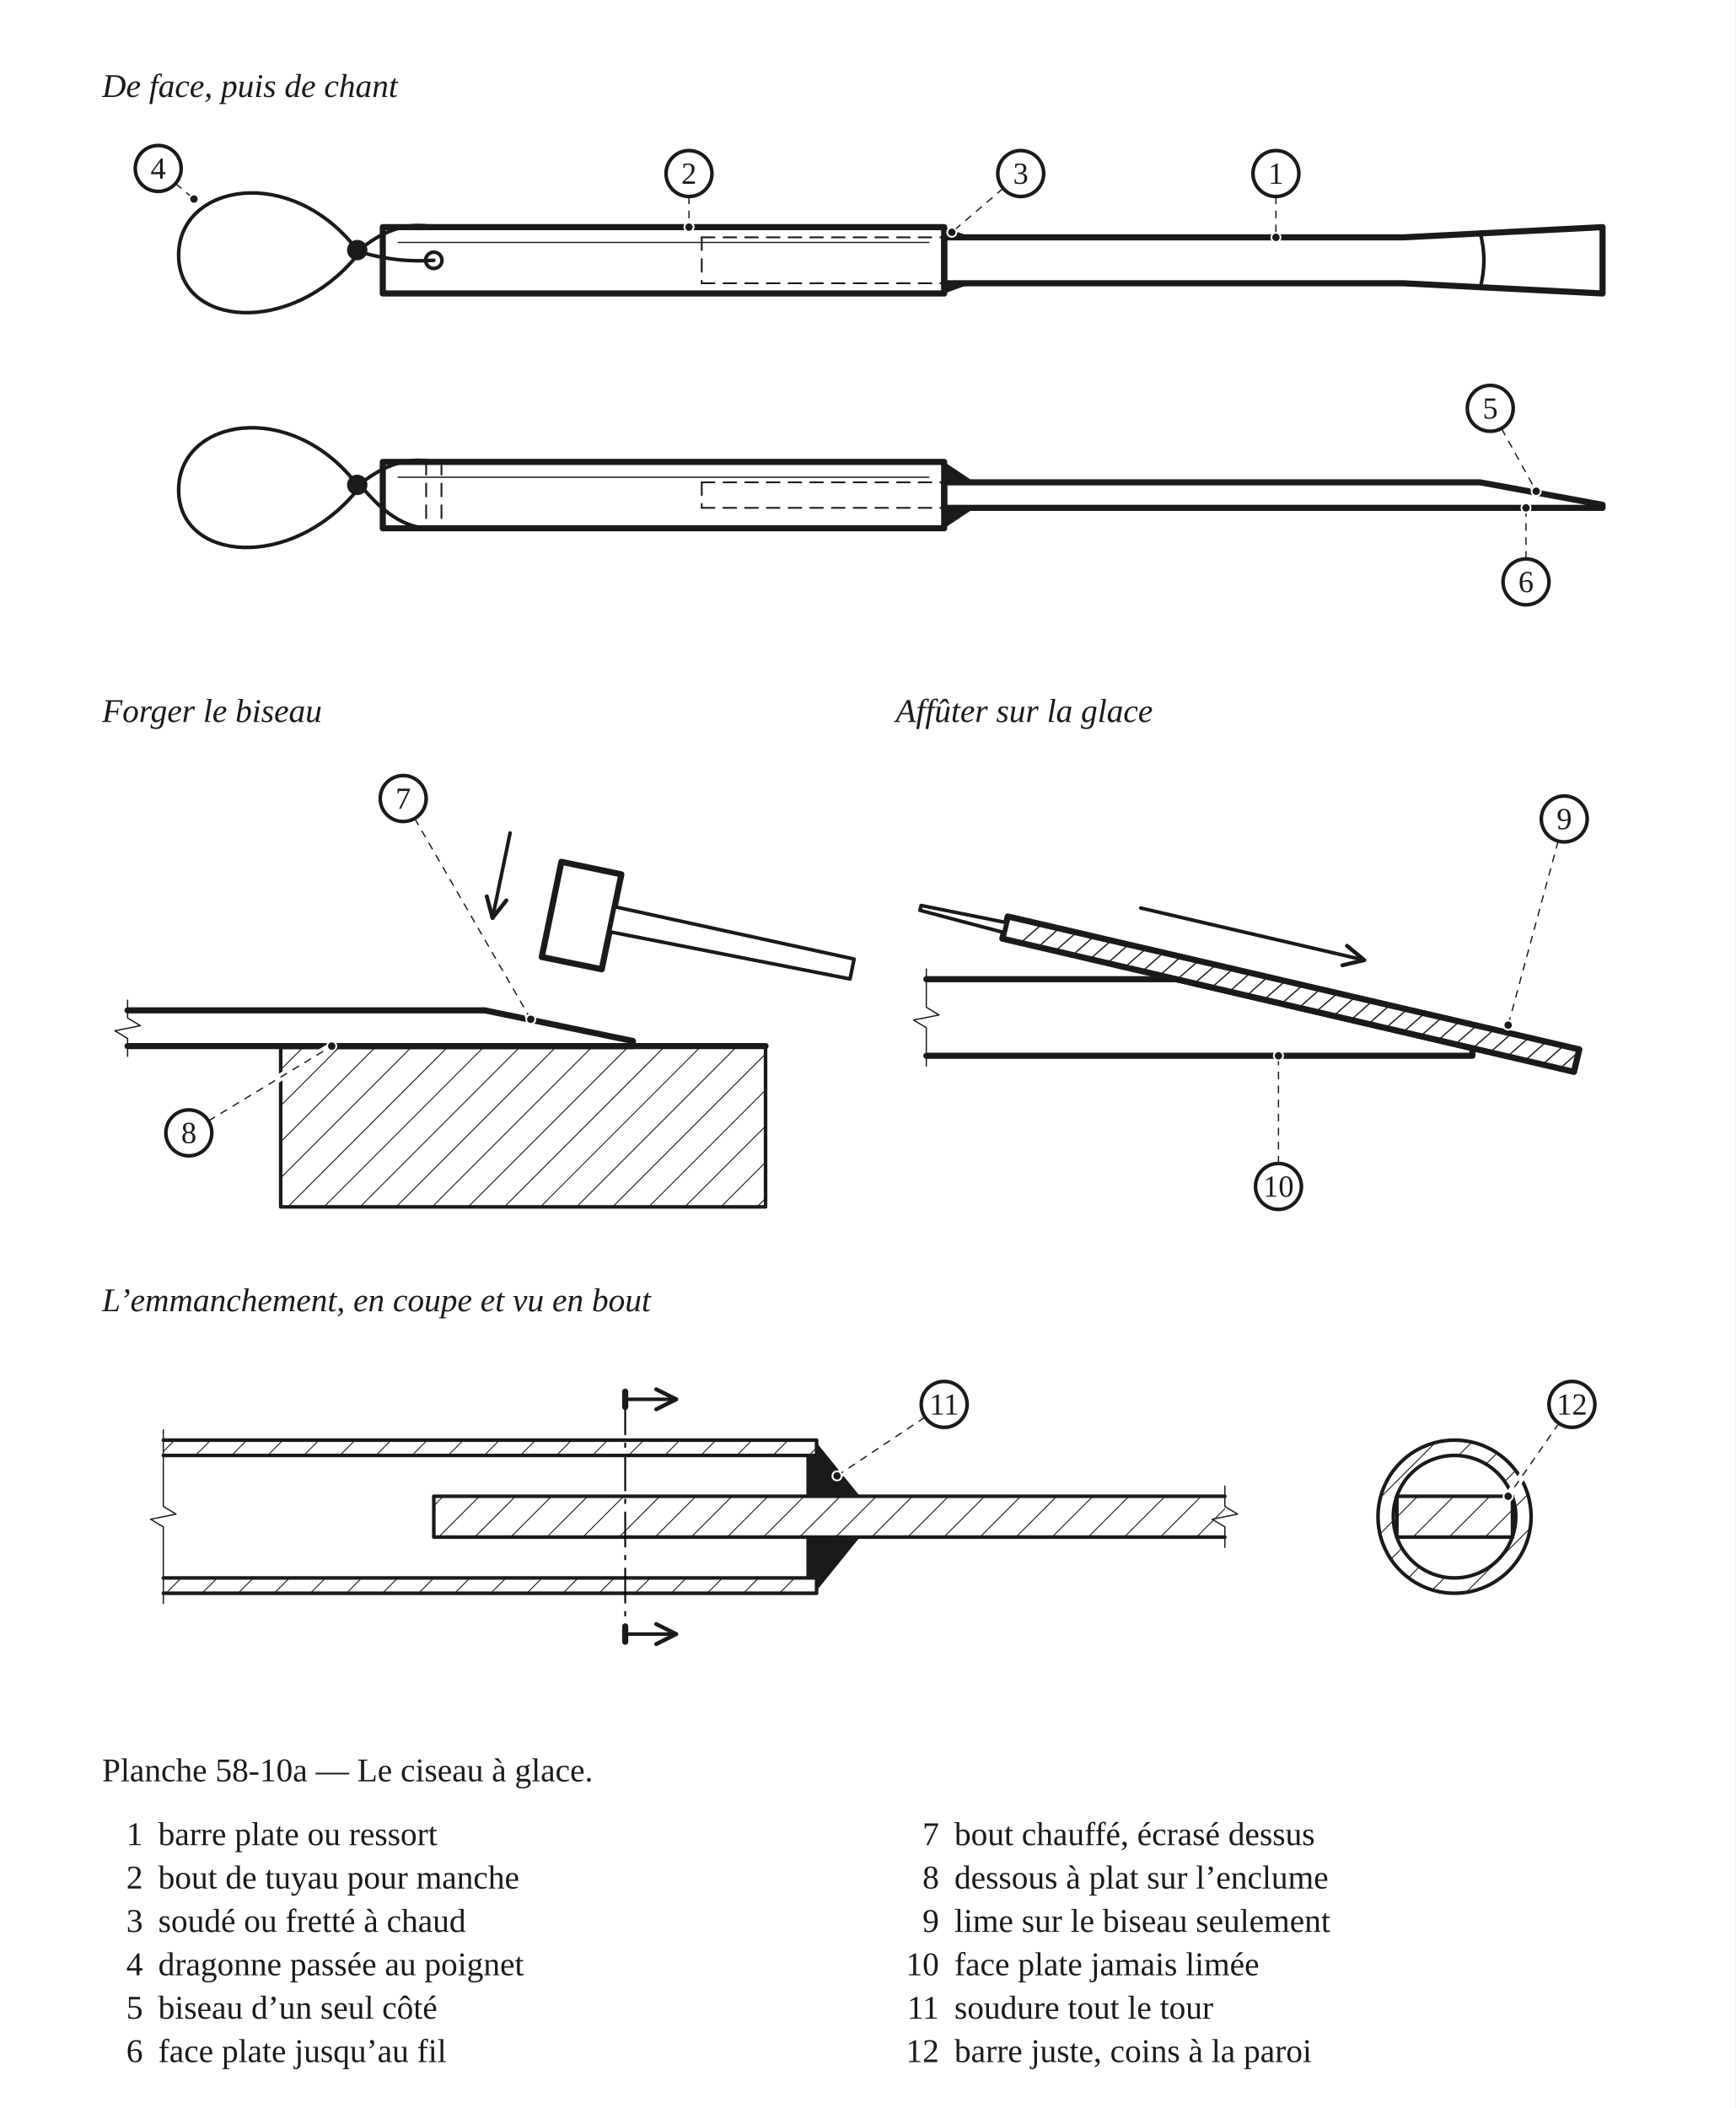
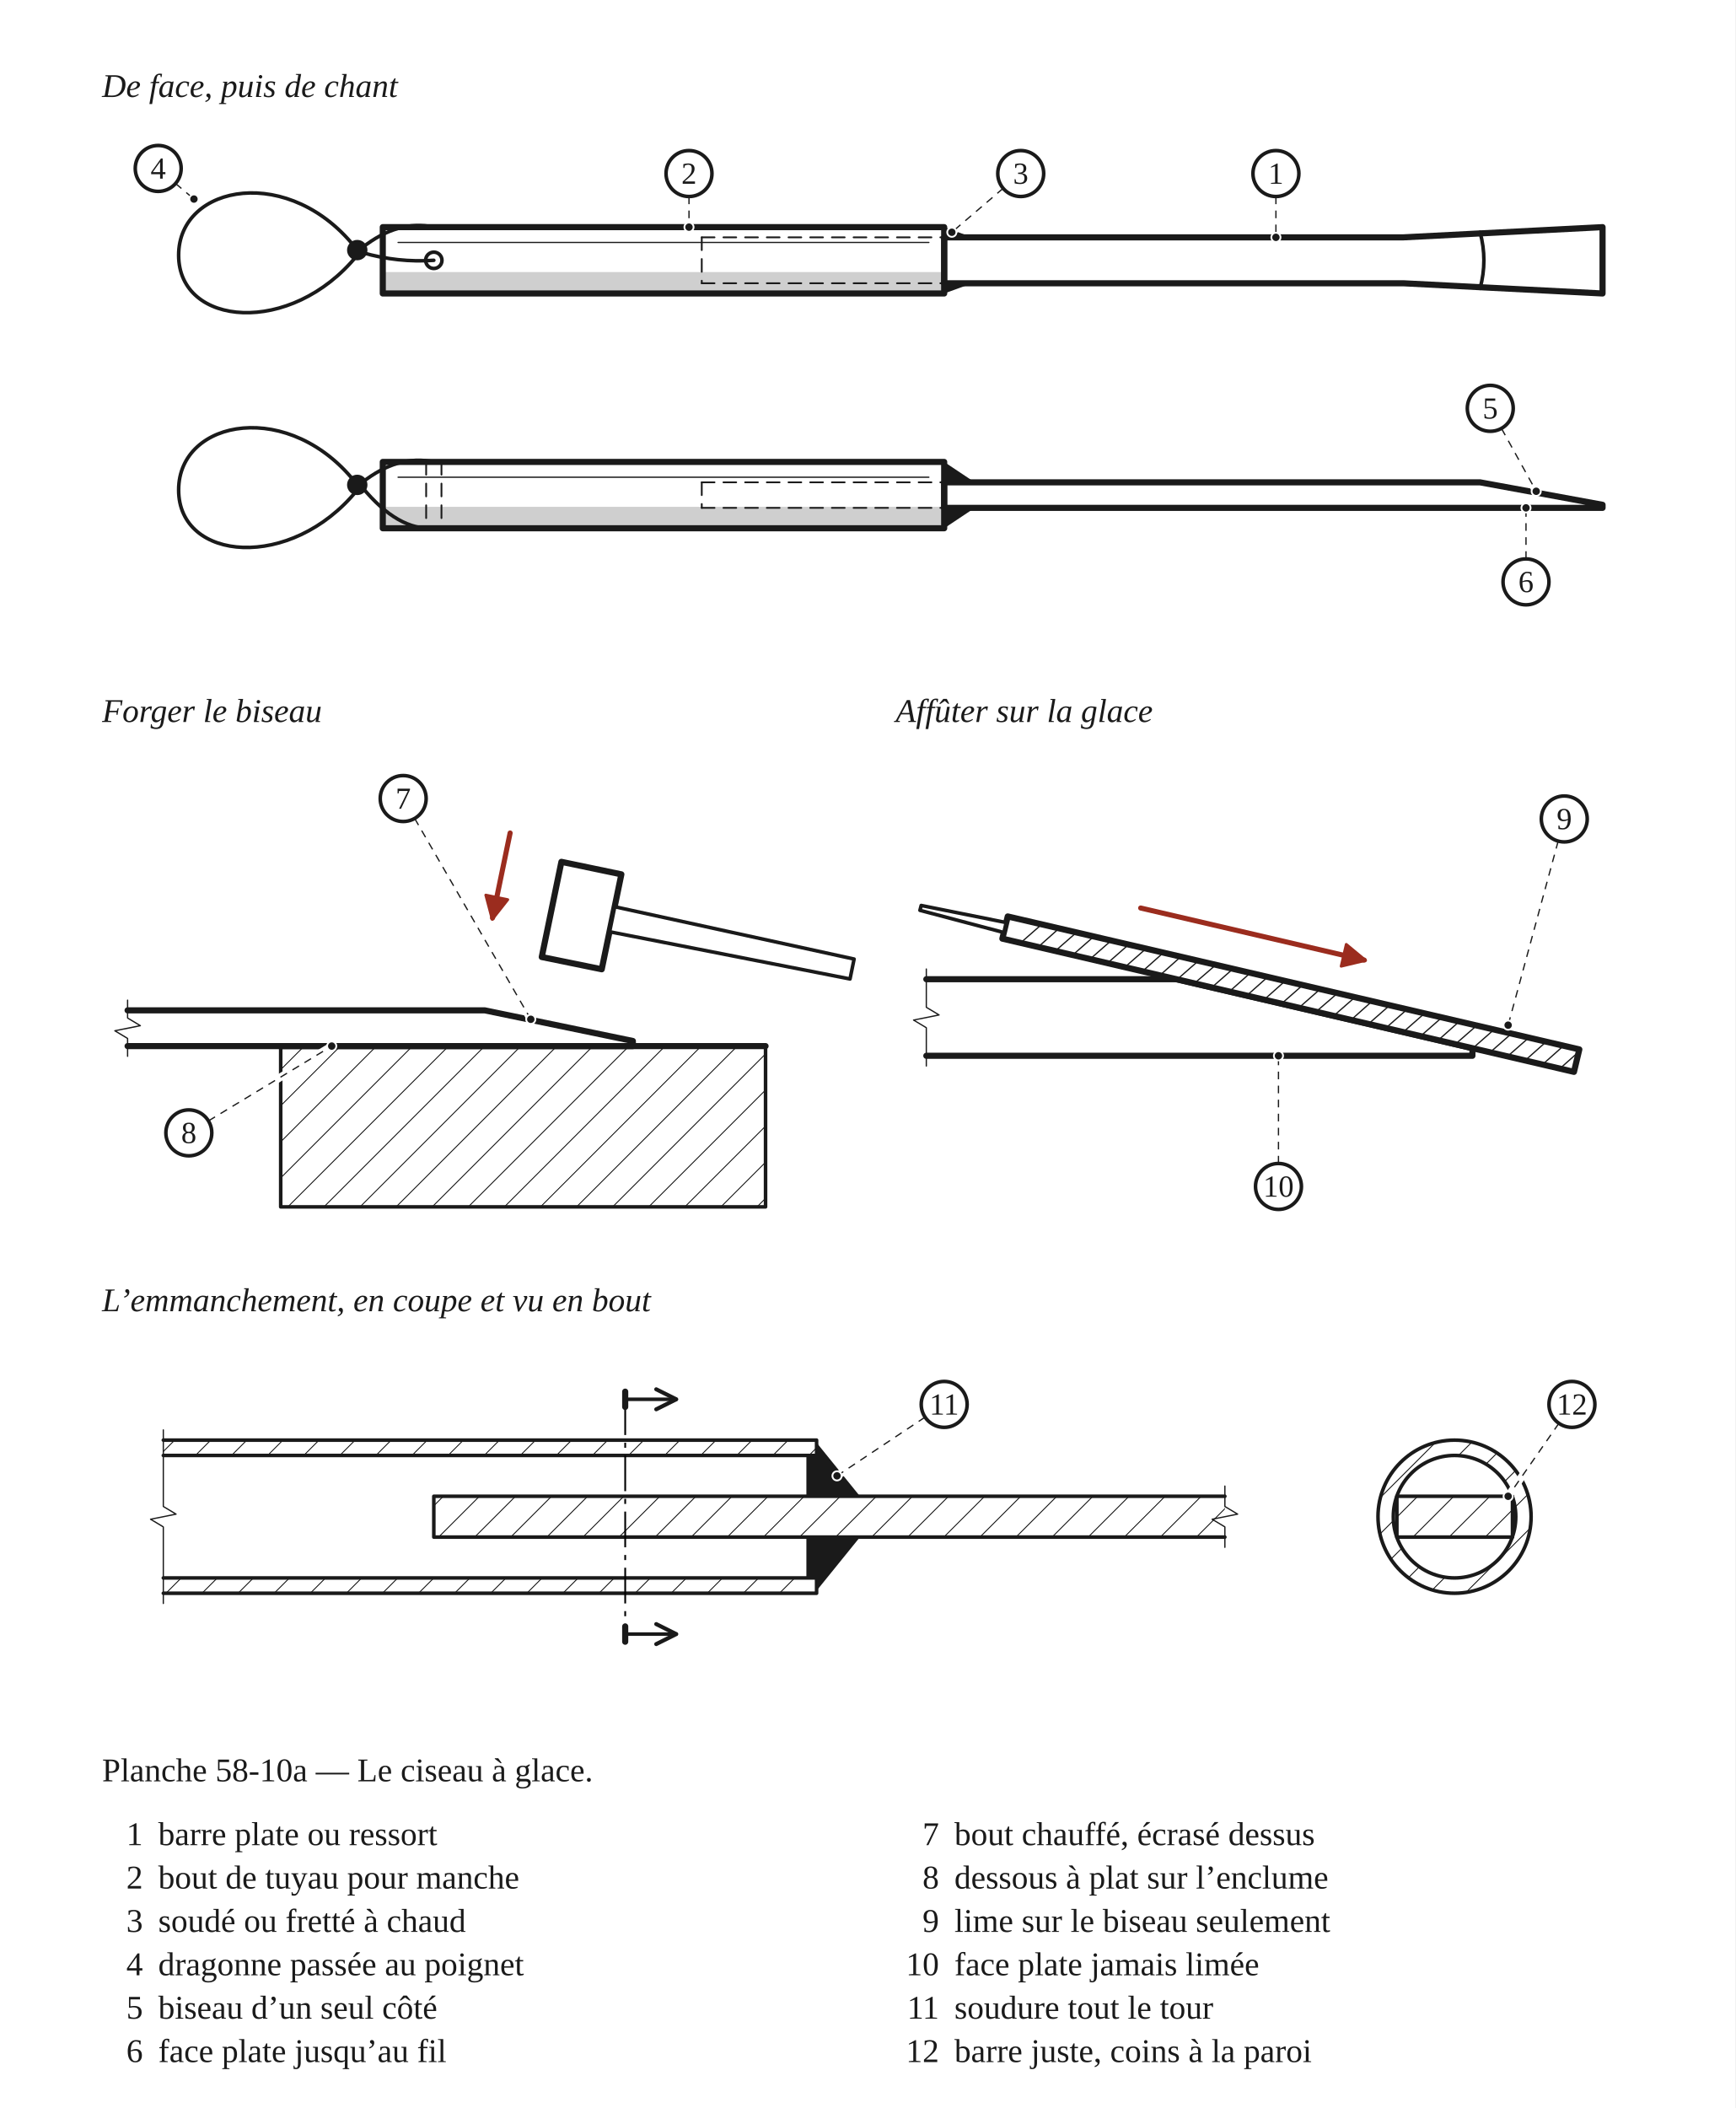
<svg xmlns="http://www.w3.org/2000/svg" width="680" height="826" viewBox="0 0 680 826" role="img">
  <defs>
    <pattern id="h-metal" width="10" height="10" patternUnits="userSpaceOnUse" patternTransform="rotate(45)">
      <line x1="0" y1="0" x2="0" y2="10" stroke="#1A1A1A" stroke-width="0.7" />
    </pattern>
    <marker id="fl" viewBox="0 0 10 10" refX="9" refY="5" markerWidth="7" markerHeight="7" orient="auto-start-reverse">
      <path d="M1 1 L9 5 L1 9" fill="none" stroke="#1A1A1A" stroke-width="1.6" stroke-linecap="round" stroke-linejoin="round" />
    </marker>
+     <marker id="fl-r" viewBox="0 0 10 10" refX="8.5" refY="5" markerWidth="5.5" markerHeight="5.5" orient="auto-start-reverse">
+       <path d="M1 1 L9 5 L1 9 Z" fill="#9B2C1E" stroke="#9B2C1E" stroke-width="1" stroke-linejoin="round" />
+     </marker>
  </defs>
  <rect x="0" y="0" width="680" height="826" fill="#FFFFFF" />
  <text x="40" y="38" font-family="Georgia, 'Times New Roman', serif" font-size="13" font-style="italic" fill="#1A1A1A">De face, puis de chant</text>
  <g transform="translate(40 46)" data-vue="outil">
+     <rect x="110" y="60.6" width="220" height="8.5" fill="#CFCFCF" stroke="none" />
+     <rect x="110" y="152.6" width="220" height="8.5" fill="#CFCFCF" stroke="none" />
    <path d="M 330 47 L 510 47 L 588 43 L 588 69 L 510 65 L 330 65 Z" fill="#FFFFFF" stroke="none" />
    <path d="M 330 47 L 510 47 L 588 43 L 588 69 L 510 65 L 330 65 Z" fill="none" stroke="#1A1A1A" stroke-width="2.4" stroke-linejoin="round" stroke-linecap="round" />
    <path d="M 540 45 Q 543 56 540 67" fill="none" stroke="#1A1A1A" stroke-width="1.4" stroke-linejoin="round" stroke-linecap="round" />
    <path d="M235 47 L330 47" fill="none" stroke="#1A1A1A" stroke-width="0.7" stroke-linejoin="round" stroke-linecap="round" stroke-dasharray="5 3.5" />
    <path d="M235 65 L330 65" fill="none" stroke="#1A1A1A" stroke-width="0.7" stroke-linejoin="round" stroke-linecap="round" stroke-dasharray="5 3.5" />
    <path d="M235 47 L235 65" fill="none" stroke="#1A1A1A" stroke-width="0.7" stroke-linejoin="round" stroke-linecap="round" stroke-dasharray="5 3.5" />
    <rect x="110" y="43" width="220" height="26" fill="none" stroke="#1A1A1A" stroke-width="2.4" stroke-linejoin="round" stroke-linecap="round" />
    <line x1="116" y1="49" x2="324" y2="49" fill="none" stroke="#1A1A1A" stroke-width="0.5" stroke-linejoin="round" stroke-linecap="round" />
    <path d="M 330 43 L 341 47 L 330 47 Z" fill="#1A1A1A" stroke="none" />
    <path d="M 330 69 L 341 65 L 330 65 Z" fill="#1A1A1A" stroke="none" />
    <circle cx="130" cy="56" r="3.2" fill="none" stroke="#1A1A1A" stroke-width="1.4" stroke-linejoin="round" stroke-linecap="round" />
    <path d="M 130 56 Q 116 57 102 53" fill="none" stroke="#1A1A1A" stroke-width="1.4" stroke-linejoin="round" stroke-linecap="round" />
    <path d="M 130 43 Q 116 40 102 51" fill="none" stroke="#1A1A1A" stroke-width="1.4" stroke-linejoin="round" stroke-linecap="round" />
    <path d="M 100 52 C 74 18 30 26 30 54 C 30 82 74 86 100 54" fill="none" stroke="#1A1A1A" stroke-width="1.4" stroke-linejoin="round" stroke-linecap="round" />
    <circle cx="100" cy="52" r="4" fill="#1A1A1A" stroke="none" />
    <path d="M 330 143 L 540 143 L 588 151.8 L 588 153 L 330 153 Z" fill="#FFFFFF" stroke="none" />
    <path d="M 330 143 L 540 143 L 588 151.8 L 588 153 L 330 153 Z" fill="none" stroke="#1A1A1A" stroke-width="2.4" stroke-linejoin="round" stroke-linecap="round" />
    <path d="M235 143 L330 143" fill="none" stroke="#1A1A1A" stroke-width="0.7" stroke-linejoin="round" stroke-linecap="round" stroke-dasharray="5 3.5" />
    <path d="M235 153 L330 153" fill="none" stroke="#1A1A1A" stroke-width="0.7" stroke-linejoin="round" stroke-linecap="round" stroke-dasharray="5 3.5" />
    <path d="M235 143 L235 153" fill="none" stroke="#1A1A1A" stroke-width="0.7" stroke-linejoin="round" stroke-linecap="round" stroke-dasharray="5 3.5" />
    <rect x="110" y="135" width="220" height="26" fill="none" stroke="#1A1A1A" stroke-width="2.4" stroke-linejoin="round" stroke-linecap="round" />
    <line x1="116" y1="141" x2="324" y2="141" fill="none" stroke="#1A1A1A" stroke-width="0.5" stroke-linejoin="round" stroke-linecap="round" />
    <path d="M 330 135 L 342 143 L 330 143 Z" fill="#1A1A1A" stroke="none" />
    <path d="M 330 161 L 342 153 L 330 153 Z" fill="#1A1A1A" stroke="none" />
    <line x1="127" y1="135" x2="127" y2="161" fill="none" stroke="#1A1A1A" stroke-width="0.7" stroke-linejoin="round" stroke-linecap="round" stroke-dasharray="5 3.5" />
    <line x1="133" y1="135" x2="133" y2="161" fill="none" stroke="#1A1A1A" stroke-width="0.7" stroke-linejoin="round" stroke-linecap="round" stroke-dasharray="5 3.5" />
    <path d="M 130 161 Q 116 162 102 145" fill="none" stroke="#1A1A1A" stroke-width="1.4" stroke-linejoin="round" stroke-linecap="round" />
    <path d="M 130 135 Q 116 132 102 143" fill="none" stroke="#1A1A1A" stroke-width="1.4" stroke-linejoin="round" stroke-linecap="round" />
    <path d="M 100 144 C 74 110 30 118 30 146 C 30 174 74 178 100 146" fill="none" stroke="#1A1A1A" stroke-width="1.4" stroke-linejoin="round" stroke-linecap="round" />
    <circle cx="100" cy="144" r="4" fill="#1A1A1A" stroke="none" />
  </g>
  <text x="40" y="282.9" font-family="Georgia, 'Times New Roman', serif" font-size="13" font-style="italic" fill="#1A1A1A">Forger le biseau</text>
  <g transform="translate(40 290.9)" data-vue="forge">
    <rect x="70" y="119" width="190" height="63" fill="url(#h-metal)" stroke="#1A1A1A" stroke-width="1.4" stroke-linejoin="round" />
    <line x1="70" y1="119" x2="260" y2="119" fill="none" stroke="#1A1A1A" stroke-width="2.4" stroke-linejoin="round" stroke-linecap="round" />
    <path d="M 10 105 L 150 105 L 208 117 L 208 119 L 10 119 Z" fill="#FFFFFF" stroke="none" />
    <path d="M 10 105 L 150 105 L 208 117 L 208 119 L 10 119" fill="none" stroke="#1A1A1A" stroke-width="2.4" stroke-linejoin="round" stroke-linecap="round" />
    <path d="M10 101 L10 108 L15 111 L5 113 L10 116 L10 123" fill="none" stroke="#1A1A1A" stroke-width="0.5" stroke-linejoin="round" stroke-linecap="round" />
    <path d="M 172.3 84.1 L 195.8 88.9 L 203.5 51.7 L 180 46.8 Z" fill="#FFFFFF" stroke="none" />
    <path d="M 172.3 84.1 L 195.8 88.9 L 203.5 51.7 L 180 46.8 Z" fill="none" stroke="#1A1A1A" stroke-width="2.4" stroke-linejoin="round" stroke-linecap="round" />
    <path d="M 198.9 74.2 L 293.1 92.7 L 294.7 84.9 L 200.9 64.4 Z" fill="#FFFFFF" stroke="none" />
    <path d="M 198.9 74.2 L 293.1 92.7 L 294.7 84.9 L 200.9 64.4 Z" fill="none" stroke="#1A1A1A" stroke-width="1.4" stroke-linejoin="round" stroke-linecap="round" />
-     <path d="M 159.9 35.5 L 153 68.8" fill="none" stroke="#1A1A1A" stroke-width="1.4" stroke-linejoin="round" stroke-linecap="round" marker-end="url(#fl)" />
+     <path d="M 159.9 35.5 L 153 68.8" fill="none" stroke="#9B2C1E" stroke-width="2" stroke-linejoin="round" stroke-linecap="round" marker-end="url(#fl-r)" />
  </g>
  <text x="351" y="282.9" font-family="Georgia, 'Times New Roman', serif" font-size="13" font-style="italic" fill="#1A1A1A">Affûter sur la glace</text>
  <g transform="translate(351 290.9)" data-vue="lime">
    <path d="M 12 92.8 L 110 92.8 L 226 119.8 L 226 122.8 L 12 122.8 Z" fill="#FFFFFF" stroke="none" />
    <path d="M 12 92.8 L 110 92.8 L 226 119.8 L 226 122.8 L 12 122.8" fill="none" stroke="#1A1A1A" stroke-width="2.4" stroke-linejoin="round" stroke-linecap="round" />
    <path d="M12 88.8 L12 103.8 L17 106.8 L7 108.8 L12 111.8 L12 126.8" fill="none" stroke="#1A1A1A" stroke-width="0.5" stroke-linejoin="round" stroke-linecap="round" />
    <path d="M 41.8 76.9 L 265.8 129.1 L 267.9 120.3 L 43.9 68.2 Z" fill="#FFFFFF" stroke="none" />
    <path d="M 41.8 76.9 L 265.8 129.1 L 267.9 120.3 L 43.9 68.2 Z" fill="none" stroke="#1A1A1A" stroke-width="2.4" stroke-linejoin="round" stroke-linecap="round" />
    <path d="M 42.4 74.5 L 9.5 65.8 L 10 63.9 L 43.3 70.6 Z" fill="#FFFFFF" stroke="none" />
    <path d="M 42.4 74.5 L 9.5 65.8 L 10 63.9 L 43.3 70.6 Z" fill="none" stroke="#1A1A1A" stroke-width="1.4" stroke-linejoin="round" stroke-linecap="round" />
    <path d="M49.8 77.8 L56.3 72.1" fill="none" stroke="#1A1A1A" stroke-width="0.5" stroke-linejoin="round" stroke-linecap="round" />
    <path d="M56.7 79.4 L63.1 73.7" fill="none" stroke="#1A1A1A" stroke-width="0.5" stroke-linejoin="round" stroke-linecap="round" />
    <path d="M63.5 80.9 L69.9 75.3" fill="none" stroke="#1A1A1A" stroke-width="0.5" stroke-linejoin="round" stroke-linecap="round" />
    <path d="M70.3 82.5 L76.8 76.8" fill="none" stroke="#1A1A1A" stroke-width="0.5" stroke-linejoin="round" stroke-linecap="round" />
    <path d="M77.1 84.1 L83.6 78.4" fill="none" stroke="#1A1A1A" stroke-width="0.5" stroke-linejoin="round" stroke-linecap="round" />
    <path d="M83.9 85.7 L90.4 80" fill="none" stroke="#1A1A1A" stroke-width="0.5" stroke-linejoin="round" stroke-linecap="round" />
    <path d="M90.7 87.3 L97.2 81.6" fill="none" stroke="#1A1A1A" stroke-width="0.5" stroke-linejoin="round" stroke-linecap="round" />
    <path d="M97.6 88.9 L104 83.2" fill="none" stroke="#1A1A1A" stroke-width="0.5" stroke-linejoin="round" stroke-linecap="round" />
    <path d="M104.4 90.5 L110.8 84.8" fill="none" stroke="#1A1A1A" stroke-width="0.5" stroke-linejoin="round" stroke-linecap="round" />
    <path d="M111.2 92.1 L117.7 86.4" fill="none" stroke="#1A1A1A" stroke-width="0.5" stroke-linejoin="round" stroke-linecap="round" />
    <path d="M118 93.6 L124.5 88" fill="none" stroke="#1A1A1A" stroke-width="0.5" stroke-linejoin="round" stroke-linecap="round" />
    <path d="M124.8 95.2 L131.3 89.5" fill="none" stroke="#1A1A1A" stroke-width="0.5" stroke-linejoin="round" stroke-linecap="round" />
    <path d="M131.7 96.8 L138.1 91.1" fill="none" stroke="#1A1A1A" stroke-width="0.5" stroke-linejoin="round" stroke-linecap="round" />
    <path d="M138.5 98.4 L144.9 92.7" fill="none" stroke="#1A1A1A" stroke-width="0.5" stroke-linejoin="round" stroke-linecap="round" />
    <path d="M145.3 100 L151.7 94.3" fill="none" stroke="#1A1A1A" stroke-width="0.5" stroke-linejoin="round" stroke-linecap="round" />
    <path d="M152.1 101.6 L158.6 95.9" fill="none" stroke="#1A1A1A" stroke-width="0.5" stroke-linejoin="round" stroke-linecap="round" />
    <path d="M158.9 103.2 L165.4 97.5" fill="none" stroke="#1A1A1A" stroke-width="0.5" stroke-linejoin="round" stroke-linecap="round" />
    <path d="M165.7 104.7 L172.2 99.1" fill="none" stroke="#1A1A1A" stroke-width="0.5" stroke-linejoin="round" stroke-linecap="round" />
    <path d="M172.6 106.3 L179 100.7" fill="none" stroke="#1A1A1A" stroke-width="0.5" stroke-linejoin="round" stroke-linecap="round" />
    <path d="M179.4 107.9 L185.8 102.2" fill="none" stroke="#1A1A1A" stroke-width="0.5" stroke-linejoin="round" stroke-linecap="round" />
    <path d="M186.2 109.5 L192.7 103.8" fill="none" stroke="#1A1A1A" stroke-width="0.5" stroke-linejoin="round" stroke-linecap="round" />
    <path d="M193 111.1 L199.5 105.4" fill="none" stroke="#1A1A1A" stroke-width="0.5" stroke-linejoin="round" stroke-linecap="round" />
    <path d="M199.8 112.7 L206.3 107" fill="none" stroke="#1A1A1A" stroke-width="0.5" stroke-linejoin="round" stroke-linecap="round" />
    <path d="M206.6 114.3 L213.1 108.6" fill="none" stroke="#1A1A1A" stroke-width="0.5" stroke-linejoin="round" stroke-linecap="round" />
    <path d="M213.5 115.9 L219.9 110.2" fill="none" stroke="#1A1A1A" stroke-width="0.5" stroke-linejoin="round" stroke-linecap="round" />
    <path d="M220.3 117.4 L226.7 111.8" fill="none" stroke="#1A1A1A" stroke-width="0.5" stroke-linejoin="round" stroke-linecap="round" />
    <path d="M227.1 119 L233.6 113.3" fill="none" stroke="#1A1A1A" stroke-width="0.5" stroke-linejoin="round" stroke-linecap="round" />
    <path d="M233.9 120.6 L240.4 114.9" fill="none" stroke="#1A1A1A" stroke-width="0.5" stroke-linejoin="round" stroke-linecap="round" />
    <path d="M240.7 122.2 L247.2 116.5" fill="none" stroke="#1A1A1A" stroke-width="0.5" stroke-linejoin="round" stroke-linecap="round" />
    <path d="M247.6 123.8 L254 118.1" fill="none" stroke="#1A1A1A" stroke-width="0.5" stroke-linejoin="round" stroke-linecap="round" />
    <path d="M254.4 125.4 L260.8 119.7" fill="none" stroke="#1A1A1A" stroke-width="0.5" stroke-linejoin="round" stroke-linecap="round" />
    <path d="M261.2 127 L267.6 121.3" fill="none" stroke="#1A1A1A" stroke-width="0.5" stroke-linejoin="round" stroke-linecap="round" />
-     <path d="M 96 64.9 L 183.6 85.3" fill="none" stroke="#1A1A1A" stroke-width="1.4" stroke-linejoin="round" stroke-linecap="round" marker-end="url(#fl)" />
+     <path d="M 96 64.9 L 183.6 85.3" fill="none" stroke="#9B2C1E" stroke-width="2" stroke-linejoin="round" stroke-linecap="round" marker-end="url(#fl-r)" />
  </g>
  <text x="40" y="513.8" font-family="Georgia, 'Times New Roman', serif" font-size="13" font-style="italic" fill="#1A1A1A">L’emmanchement, en coupe et vu en bout</text>
  <g transform="translate(40 521.8)" data-vue="emmanchement">
    <path d="M 24 42.5 L 280 42.5 L 280 48.5 L 24 48.5 Z" fill="url(#h-metal)" stroke="none" />
    <path d="M 24 42.5 L 280 42.5 L 280 48.5 L 24 48.5" fill="none" stroke="#1A1A1A" stroke-width="1.4" stroke-linejoin="round" stroke-linecap="round" />
    <path d="M 24 96.5 L 280 96.5 L 280 102.5 L 24 102.5 Z" fill="url(#h-metal)" stroke="none" />
    <path d="M 24 96.5 L 280 96.5 L 280 102.5 L 24 102.5" fill="none" stroke="#1A1A1A" stroke-width="1.4" stroke-linejoin="round" stroke-linecap="round" />
    <path d="M24 38.5 L24 68.5 L29 71.5 L19 73.5 L24 76.5 L24 106.5" fill="none" stroke="#1A1A1A" stroke-width="0.5" stroke-linejoin="round" stroke-linecap="round" />
    <path d="M 440 80.5 L 130 80.5 L 130 64.5 L 440 64.5 Z" fill="url(#h-metal)" stroke="none" />
    <path d="M 440 80.5 L 130 80.5 L 130 64.5 L 440 64.5" fill="none" stroke="#1A1A1A" stroke-width="1.4" stroke-linejoin="round" stroke-linecap="round" />
    <path d="M440 60.5 L440 68.5 L445 71.5 L435 73.5 L440 76.5 L440 84.5" fill="none" stroke="#1A1A1A" stroke-width="0.5" stroke-linejoin="round" stroke-linecap="round" />
    <path d="M 276 48.5 L 280 48.5 L 280 43.5 L 297 64.5 L 276 64.5 Z" fill="#1A1A1A" stroke="none" />
    <path d="M 276 96.5 L 280 96.5 L 280 101.5 L 297 80.5 L 276 80.5 Z" fill="#1A1A1A" stroke="none" />
    <path d="M 205 26.5 L 205 118.5" fill="none" stroke="#000" stroke-width="0.7" stroke-dasharray="14 3 2 3" />
    <line x1="205" y1="23.5" x2="205" y2="29.5" fill="none" stroke="#1A1A1A" stroke-width="2.4" stroke-linejoin="round" stroke-linecap="round" />
    <path d="M 205 26.5 L 225 26.5" fill="none" stroke="#1A1A1A" stroke-width="1.4" stroke-linejoin="round" stroke-linecap="round" marker-end="url(#fl)" />
    <line x1="205" y1="115.5" x2="205" y2="121.5" fill="none" stroke="#1A1A1A" stroke-width="2.4" stroke-linejoin="round" stroke-linecap="round" />
    <path d="M 205 118.5 L 225 118.5" fill="none" stroke="#1A1A1A" stroke-width="1.4" stroke-linejoin="round" stroke-linecap="round" marker-end="url(#fl)" />
    <circle cx="530" cy="72.5" r="30" fill="url(#h-metal)" stroke="#1A1A1A" stroke-width="1.4" stroke-linejoin="round" />
    <circle cx="530" cy="72.5" r="24" fill="#FFFFFF" stroke="none" />
    <circle cx="530" cy="72.5" r="24" fill="none" stroke="#1A1A1A" stroke-width="1.4" stroke-linejoin="round" stroke-linecap="round" />
    <rect x="507.4" y="64.5" width="45.3" height="16" fill="url(#h-metal)" stroke="#1A1A1A" stroke-width="1.4" stroke-linejoin="round" />
  </g>
  <line x1="500" y1="77" x2="500" y2="93" fill="none" stroke="#FFFFFF" stroke-width="3" stroke-linecap="round" />
  <line x1="500" y1="77" x2="500" y2="93" fill="none" stroke="#1A1A1A" stroke-width="0.5" stroke-dasharray="3 2.5" />
  <circle cx="500" cy="93" r="1.8" fill="#1A1A1A" stroke="#FFFFFF" stroke-width="0.7" />
  <circle cx="500" cy="68" r="9" fill="#FFFFFF" stroke="#1A1A1A" stroke-width="1.4" data-vue="outil" />
  <text x="500" y="72" text-anchor="middle" font-family="Georgia, 'Times New Roman', serif" font-size="12" fill="#1A1A1A">1</text>
  <line x1="270" y1="77" x2="270" y2="89" fill="none" stroke="#FFFFFF" stroke-width="3" stroke-linecap="round" />
  <line x1="270" y1="77" x2="270" y2="89" fill="none" stroke="#1A1A1A" stroke-width="0.5" stroke-dasharray="3 2.5" />
  <circle cx="270" cy="89" r="1.8" fill="#1A1A1A" stroke="#FFFFFF" stroke-width="0.7" />
  <circle cx="270" cy="68" r="9" fill="#FFFFFF" stroke="#1A1A1A" stroke-width="1.4" data-vue="outil" />
  <text x="270" y="72" text-anchor="middle" font-family="Georgia, 'Times New Roman', serif" font-size="12" fill="#1A1A1A">2</text>
  <line x1="393.1" y1="73.8" x2="373" y2="91" fill="none" stroke="#FFFFFF" stroke-width="3" stroke-linecap="round" />
  <line x1="393.1" y1="73.8" x2="373" y2="91" fill="none" stroke="#1A1A1A" stroke-width="0.5" stroke-dasharray="3 2.5" />
  <circle cx="373" cy="91" r="1.8" fill="#1A1A1A" stroke="#FFFFFF" stroke-width="0.7" />
  <circle cx="400" cy="68" r="9" fill="#FFFFFF" stroke="#1A1A1A" stroke-width="1.4" data-vue="outil" />
  <text x="400" y="72" text-anchor="middle" font-family="Georgia, 'Times New Roman', serif" font-size="12" fill="#1A1A1A">3</text>
  <line x1="68.8" y1="71.9" x2="76" y2="78" fill="none" stroke="#FFFFFF" stroke-width="3" stroke-linecap="round" />
  <line x1="68.8" y1="71.9" x2="76" y2="78" fill="none" stroke="#1A1A1A" stroke-width="0.5" stroke-dasharray="3 2.5" />
  <circle cx="76" cy="78" r="1.8" fill="#1A1A1A" stroke="#FFFFFF" stroke-width="0.7" />
  <circle cx="62" cy="66" r="9" fill="#FFFFFF" stroke="#1A1A1A" stroke-width="1.4" data-vue="outil" />
  <text x="62" y="70" text-anchor="middle" font-family="Georgia, 'Times New Roman', serif" font-size="12" fill="#1A1A1A">4</text>
  <line x1="588.4" y1="167.9" x2="602" y2="192.5" fill="none" stroke="#FFFFFF" stroke-width="3" stroke-linecap="round" />
  <line x1="588.4" y1="167.9" x2="602" y2="192.5" fill="none" stroke="#1A1A1A" stroke-width="0.5" stroke-dasharray="3 2.5" />
  <circle cx="602" cy="192.5" r="1.8" fill="#1A1A1A" stroke="#FFFFFF" stroke-width="0.7" />
  <circle cx="584" cy="160" r="9" fill="#FFFFFF" stroke="#1A1A1A" stroke-width="1.4" data-vue="outil" />
  <text x="584" y="164" text-anchor="middle" font-family="Georgia, 'Times New Roman', serif" font-size="12" fill="#1A1A1A">5</text>
  <line x1="598" y1="219" x2="598" y2="199" fill="none" stroke="#FFFFFF" stroke-width="3" stroke-linecap="round" />
  <line x1="598" y1="219" x2="598" y2="199" fill="none" stroke="#1A1A1A" stroke-width="0.5" stroke-dasharray="3 2.5" />
  <circle cx="598" cy="199" r="1.8" fill="#1A1A1A" stroke="#FFFFFF" stroke-width="0.7" />
  <circle cx="598" cy="228" r="9" fill="#FFFFFF" stroke="#1A1A1A" stroke-width="1.4" data-vue="outil" />
  <text x="598" y="232" text-anchor="middle" font-family="Georgia, 'Times New Roman', serif" font-size="12" fill="#1A1A1A">6</text>
  <line x1="162.5" y1="320.7" x2="208" y2="399.4" fill="none" stroke="#FFFFFF" stroke-width="3" stroke-linecap="round" />
  <line x1="162.5" y1="320.7" x2="208" y2="399.4" fill="none" stroke="#1A1A1A" stroke-width="0.5" stroke-dasharray="3 2.5" />
  <circle cx="208" cy="399.4" r="1.8" fill="#1A1A1A" stroke="#FFFFFF" stroke-width="0.7" />
  <circle cx="158" cy="312.9" r="9" fill="#FFFFFF" stroke="#1A1A1A" stroke-width="1.4" data-vue="forge" />
  <text x="158" y="316.9" text-anchor="middle" font-family="Georgia, 'Times New Roman', serif" font-size="12" fill="#1A1A1A">7</text>
  <line x1="81.7" y1="439.2" x2="130" y2="409.9" fill="none" stroke="#FFFFFF" stroke-width="3" stroke-linecap="round" />
  <line x1="81.7" y1="439.2" x2="130" y2="409.9" fill="none" stroke="#1A1A1A" stroke-width="0.5" stroke-dasharray="3 2.5" />
  <circle cx="130" cy="409.9" r="1.8" fill="#1A1A1A" stroke="#FFFFFF" stroke-width="0.7" />
  <circle cx="74" cy="443.9" r="9" fill="#FFFFFF" stroke="#1A1A1A" stroke-width="1.4" data-vue="forge" />
  <text x="74" y="447.9" text-anchor="middle" font-family="Georgia, 'Times New Roman', serif" font-size="12" fill="#1A1A1A">8</text>
  <line x1="610.6" y1="329.6" x2="591" y2="401.7" fill="none" stroke="#FFFFFF" stroke-width="3" stroke-linecap="round" />
  <line x1="610.6" y1="329.6" x2="591" y2="401.7" fill="none" stroke="#1A1A1A" stroke-width="0.5" stroke-dasharray="3 2.5" />
  <circle cx="591" cy="401.7" r="1.8" fill="#1A1A1A" stroke="#FFFFFF" stroke-width="0.7" />
  <circle cx="613" cy="320.9" r="9" fill="#FFFFFF" stroke="#1A1A1A" stroke-width="1.4" data-vue="lime" />
  <text x="613" y="324.9" text-anchor="middle" font-family="Georgia, 'Times New Roman', serif" font-size="12" fill="#1A1A1A">9</text>
  <line x1="501" y1="455.9" x2="501" y2="413.7" fill="none" stroke="#FFFFFF" stroke-width="3" stroke-linecap="round" />
  <line x1="501" y1="455.9" x2="501" y2="413.7" fill="none" stroke="#1A1A1A" stroke-width="0.5" stroke-dasharray="3 2.5" />
  <circle cx="501" cy="413.7" r="1.8" fill="#1A1A1A" stroke="#FFFFFF" stroke-width="0.7" />
  <circle cx="501" cy="464.9" r="9" fill="#FFFFFF" stroke="#1A1A1A" stroke-width="1.4" data-vue="lime" />
  <text x="501" y="468.9" text-anchor="middle" font-family="Georgia, 'Times New Roman', serif" font-size="12" fill="#1A1A1A">10</text>
  <line x1="362.5" y1="555.3" x2="328" y2="578.3" fill="none" stroke="#FFFFFF" stroke-width="3" stroke-linecap="round" />
  <line x1="362.5" y1="555.3" x2="328" y2="578.3" fill="none" stroke="#1A1A1A" stroke-width="0.5" stroke-dasharray="3 2.5" />
  <circle cx="328" cy="578.3" r="1.8" fill="#1A1A1A" stroke="#FFFFFF" stroke-width="0.7" />
  <circle cx="370" cy="550.3" r="9" fill="#FFFFFF" stroke="#1A1A1A" stroke-width="1.4" data-vue="emmanchement" />
  <text x="370" y="554.3" text-anchor="middle" font-family="Georgia, 'Times New Roman', serif" font-size="12" fill="#1A1A1A">11</text>
  <line x1="610.9" y1="557.7" x2="591" y2="586.3" fill="none" stroke="#FFFFFF" stroke-width="3" stroke-linecap="round" />
  <line x1="610.9" y1="557.7" x2="591" y2="586.3" fill="none" stroke="#1A1A1A" stroke-width="0.5" stroke-dasharray="3 2.5" />
  <circle cx="591" cy="586.3" r="1.8" fill="#1A1A1A" stroke="#FFFFFF" stroke-width="0.7" />
  <circle cx="616" cy="550.3" r="9" fill="#FFFFFF" stroke="#1A1A1A" stroke-width="1.4" data-vue="emmanchement" />
  <text x="616" y="554.3" text-anchor="middle" font-family="Georgia, 'Times New Roman', serif" font-size="12" fill="#1A1A1A">12</text>
  <text x="40" y="698" font-family="Georgia, 'Times New Roman', serif" font-size="13" fill="#1A1A1A">Planche 58-10a — Le ciseau à glace.</text>
  <text x="56" y="723" text-anchor="end" font-family="Georgia, 'Times New Roman', serif" font-size="13" fill="#1A1A1A">1</text>
  <text x="62" y="723" font-family="Georgia, 'Times New Roman', serif" font-size="13" fill="#1A1A1A">barre plate ou ressort</text>
  <text x="56" y="740" text-anchor="end" font-family="Georgia, 'Times New Roman', serif" font-size="13" fill="#1A1A1A">2</text>
  <text x="62" y="740" font-family="Georgia, 'Times New Roman', serif" font-size="13" fill="#1A1A1A">bout de tuyau pour manche</text>
  <text x="56" y="757" text-anchor="end" font-family="Georgia, 'Times New Roman', serif" font-size="13" fill="#1A1A1A">3</text>
  <text x="62" y="757" font-family="Georgia, 'Times New Roman', serif" font-size="13" fill="#1A1A1A">soudé ou fretté à chaud</text>
  <text x="56" y="774" text-anchor="end" font-family="Georgia, 'Times New Roman', serif" font-size="13" fill="#1A1A1A">4</text>
  <text x="62" y="774" font-family="Georgia, 'Times New Roman', serif" font-size="13" fill="#1A1A1A">dragonne passée au poignet</text>
  <text x="56" y="791" text-anchor="end" font-family="Georgia, 'Times New Roman', serif" font-size="13" fill="#1A1A1A">5</text>
  <text x="62" y="791" font-family="Georgia, 'Times New Roman', serif" font-size="13" fill="#1A1A1A">biseau d’un seul côté</text>
  <text x="56" y="808" text-anchor="end" font-family="Georgia, 'Times New Roman', serif" font-size="13" fill="#1A1A1A">6</text>
  <text x="62" y="808" font-family="Georgia, 'Times New Roman', serif" font-size="13" fill="#1A1A1A">face plate jusqu’au fil</text>
  <text x="368" y="723" text-anchor="end" font-family="Georgia, 'Times New Roman', serif" font-size="13" fill="#1A1A1A">7</text>
  <text x="374" y="723" font-family="Georgia, 'Times New Roman', serif" font-size="13" fill="#1A1A1A">bout chauffé, écrasé dessus</text>
  <text x="368" y="740" text-anchor="end" font-family="Georgia, 'Times New Roman', serif" font-size="13" fill="#1A1A1A">8</text>
  <text x="374" y="740" font-family="Georgia, 'Times New Roman', serif" font-size="13" fill="#1A1A1A">dessous à plat sur l’enclume</text>
  <text x="368" y="757" text-anchor="end" font-family="Georgia, 'Times New Roman', serif" font-size="13" fill="#1A1A1A">9</text>
  <text x="374" y="757" font-family="Georgia, 'Times New Roman', serif" font-size="13" fill="#1A1A1A">lime sur le biseau seulement</text>
  <text x="368" y="774" text-anchor="end" font-family="Georgia, 'Times New Roman', serif" font-size="13" fill="#1A1A1A">10</text>
  <text x="374" y="774" font-family="Georgia, 'Times New Roman', serif" font-size="13" fill="#1A1A1A">face plate jamais limée</text>
  <text x="368" y="791" text-anchor="end" font-family="Georgia, 'Times New Roman', serif" font-size="13" fill="#1A1A1A">11</text>
  <text x="374" y="791" font-family="Georgia, 'Times New Roman', serif" font-size="13" fill="#1A1A1A">soudure tout le tour</text>
  <text x="368" y="808" text-anchor="end" font-family="Georgia, 'Times New Roman', serif" font-size="13" fill="#1A1A1A">12</text>
  <text x="374" y="808" font-family="Georgia, 'Times New Roman', serif" font-size="13" fill="#1A1A1A">barre juste, coins à la paroi</text>
</svg>
